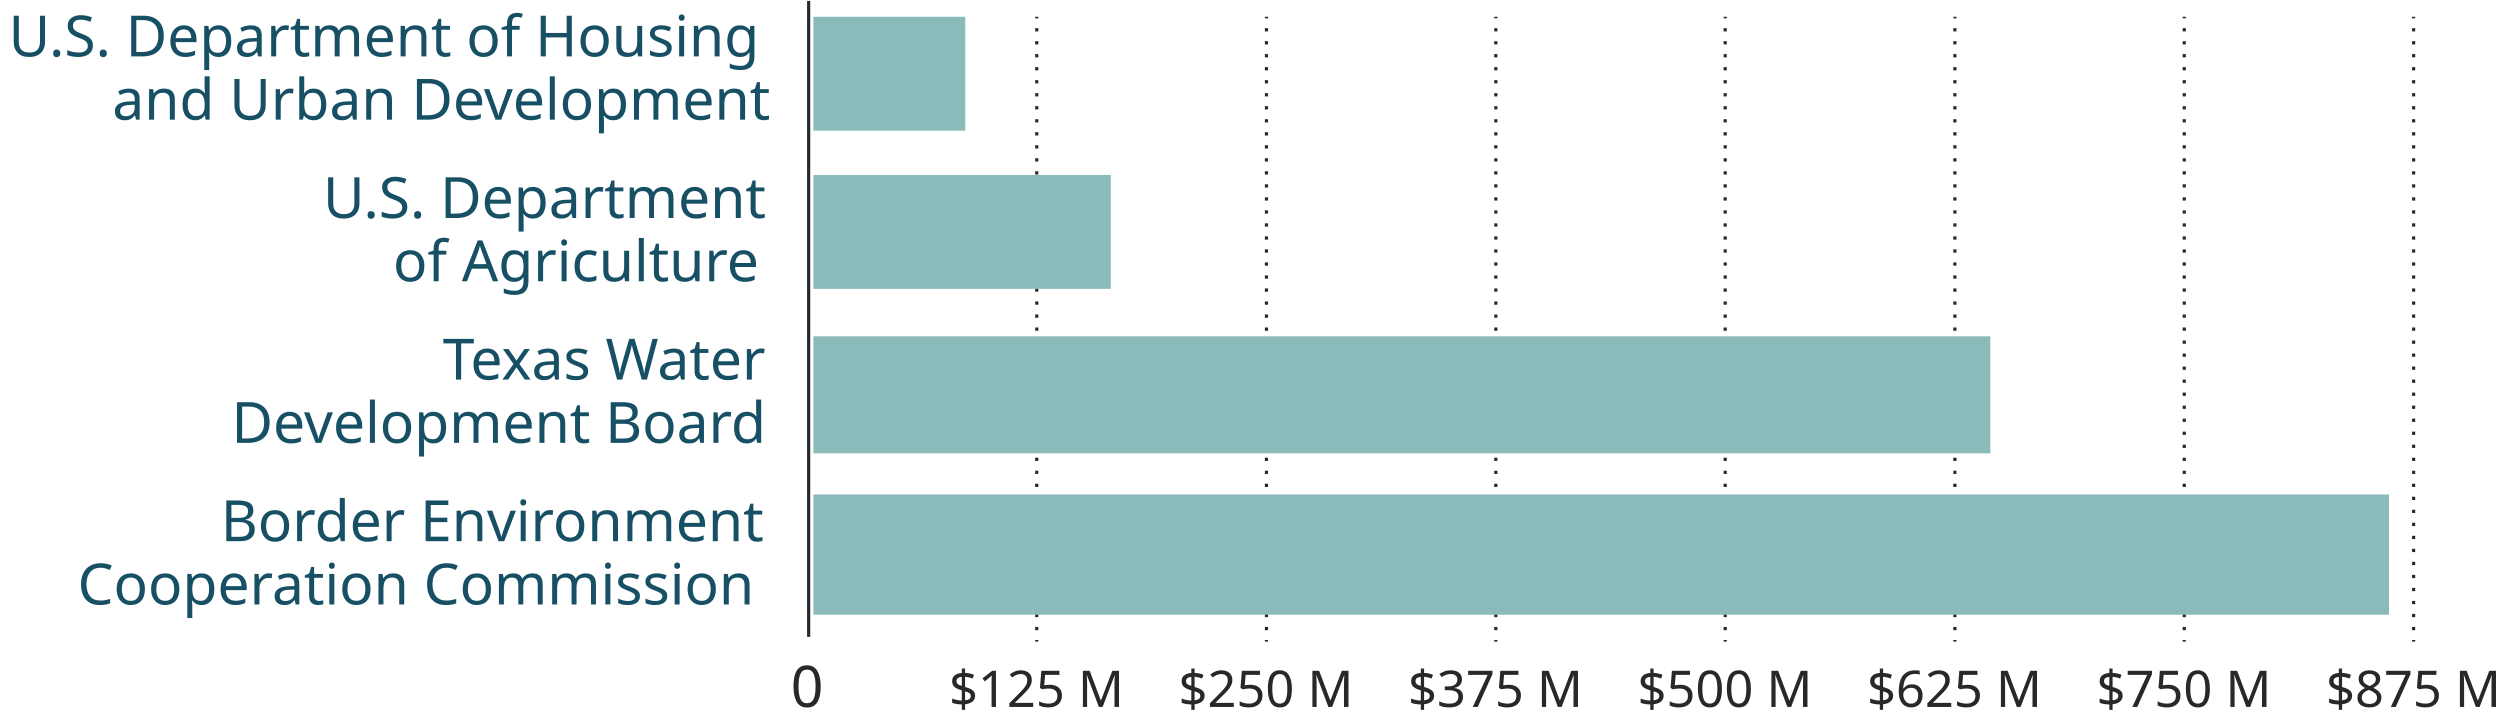
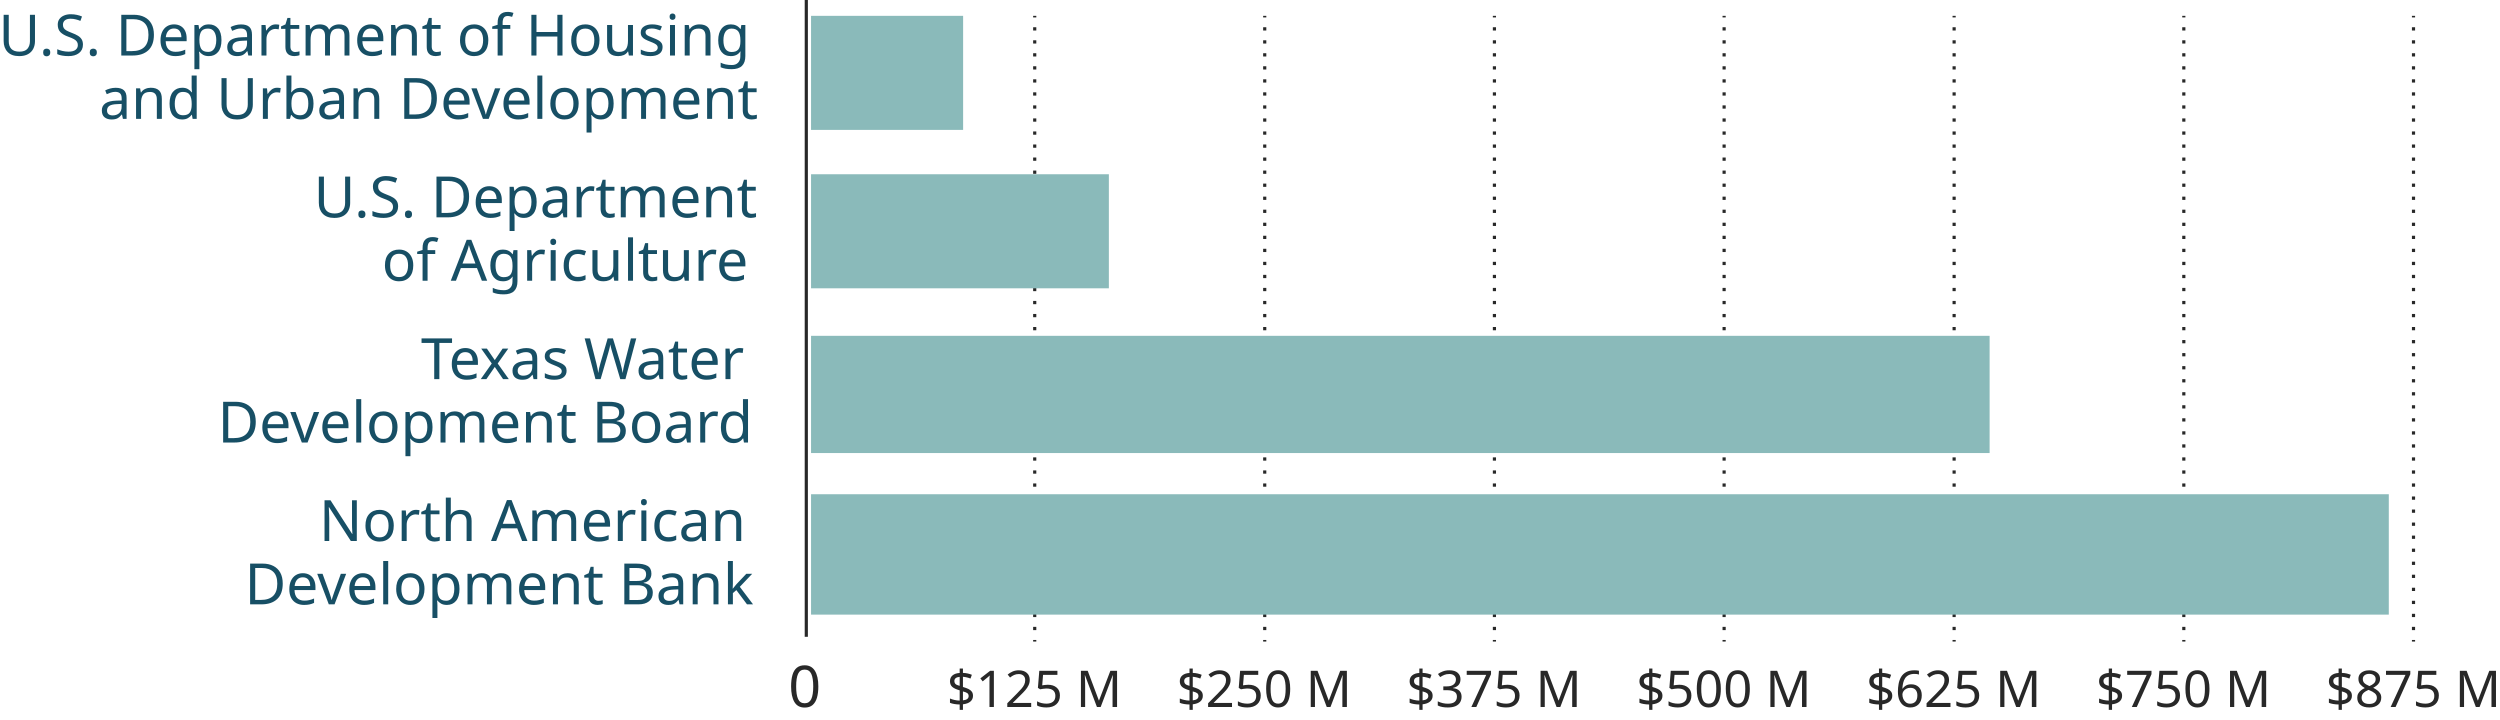
- <svg xmlns="http://www.w3.org/2000/svg" version="1.1" id="Layer_1" x="0px" y="0px" width="790.2px" height="227.7px" viewBox="-84 -63.7 790.2 227.7" enable-background="new -84 -63.7 790.2 227.7" xml:space="preserve">
+ <svg xmlns="http://www.w3.org/2000/svg" version="1.1" id="Layer_1" x="0px" y="0px" width="789.1px" height="227.1px" viewBox="-646.9 363.9 789.1 227.1" enable-background="new -646.9 363.9 789.1 227.1" xml:space="preserve">
  <g>
    <g>
      <g>
-         <line fill="none" stroke="#282828" stroke-miterlimit="10" x1="316.3" y1="-58.4" x2="316.3" y2="-57.9" />
-         <line fill="none" stroke="#282828" stroke-miterlimit="10" stroke-dasharray="1.029,3.086,1.029,3.086" x1="316.3" y1="-54.8" x2="316.3" y2="-48.1" />
-         <line fill="none" stroke="#282828" stroke-miterlimit="10" stroke-dasharray="1.029,3.086,1.029,3.086,1.029,3.086" x1="316.3" y1="-46.6" x2="316.3" y2="137.1" />
-         <line fill="none" stroke="#282828" stroke-miterlimit="10" x1="316.3" y1="138.6" x2="316.3" y2="139.1" />
+         <line fill="none" stroke="#282828" stroke-miterlimit="10" x1="-247.7" y1="368.9" x2="-247.7" y2="369.4" />
+         <line fill="none" stroke="#282828" stroke-miterlimit="10" stroke-dasharray="1.029,3.086,1.029,3.086" x1="-247.7" y1="372.5" x2="-247.7" y2="379.2" />
+         <line fill="none" stroke="#282828" stroke-miterlimit="10" stroke-dasharray="1.029,3.086,1.029,3.086,1.029,3.086" x1="-247.7" y1="380.7" x2="-247.7" y2="564.4" />
+         <line fill="none" stroke="#282828" stroke-miterlimit="10" x1="-247.7" y1="565.9" x2="-247.7" y2="566.4" />
      </g>
    </g>
    <g>
      <g>
-         <line fill="none" stroke="#282828" stroke-miterlimit="10" x1="388.8" y1="-58.4" x2="388.8" y2="-57.9" />
-         <line fill="none" stroke="#282828" stroke-miterlimit="10" stroke-dasharray="1.029,3.086,1.029,3.086" x1="388.8" y1="-54.8" x2="388.8" y2="-48.1" />
-         <line fill="none" stroke="#282828" stroke-miterlimit="10" stroke-dasharray="1.029,3.086,1.029,3.086,1.029,3.086" x1="388.8" y1="-46.6" x2="388.8" y2="137.1" />
-         <line fill="none" stroke="#282828" stroke-miterlimit="10" x1="388.8" y1="138.6" x2="388.8" y2="139.1" />
+         <line fill="none" stroke="#282828" stroke-miterlimit="10" x1="-175.2" y1="368.9" x2="-175.2" y2="369.4" />
+         <line fill="none" stroke="#282828" stroke-miterlimit="10" stroke-dasharray="1.029,3.086,1.029,3.086" x1="-175.2" y1="372.5" x2="-175.2" y2="379.2" />
+         <line fill="none" stroke="#282828" stroke-miterlimit="10" stroke-dasharray="1.029,3.086,1.029,3.086,1.029,3.086" x1="-175.2" y1="380.7" x2="-175.2" y2="564.4" />
+         <line fill="none" stroke="#282828" stroke-miterlimit="10" x1="-175.2" y1="565.9" x2="-175.2" y2="566.4" />
      </g>
    </g>
    <g>
      <g>
-         <line fill="none" stroke="#282828" stroke-miterlimit="10" x1="461.3" y1="-58.4" x2="461.3" y2="-57.9" />
-         <line fill="none" stroke="#282828" stroke-miterlimit="10" stroke-dasharray="1.029,3.086,1.029,3.086" x1="461.3" y1="-54.8" x2="461.3" y2="-48.1" />
-         <line fill="none" stroke="#282828" stroke-miterlimit="10" stroke-dasharray="1.029,3.086,1.029,3.086,1.029,3.086" x1="461.3" y1="-46.6" x2="461.3" y2="137.1" />
-         <line fill="none" stroke="#282828" stroke-miterlimit="10" x1="461.3" y1="138.6" x2="461.3" y2="139.1" />
+         <line fill="none" stroke="#282828" stroke-miterlimit="10" x1="-102.7" y1="368.9" x2="-102.7" y2="369.4" />
+         <line fill="none" stroke="#282828" stroke-miterlimit="10" stroke-dasharray="1.029,3.086,1.029,3.086" x1="-102.7" y1="372.5" x2="-102.7" y2="379.2" />
+         <line fill="none" stroke="#282828" stroke-miterlimit="10" stroke-dasharray="1.029,3.086,1.029,3.086,1.029,3.086" x1="-102.7" y1="380.7" x2="-102.7" y2="564.4" />
+         <line fill="none" stroke="#282828" stroke-miterlimit="10" x1="-102.7" y1="565.9" x2="-102.7" y2="566.4" />
      </g>
    </g>
    <g>
      <g>
-         <line fill="none" stroke="#282828" stroke-miterlimit="10" x1="533.9" y1="-58.4" x2="533.9" y2="-57.9" />
-         <line fill="none" stroke="#282828" stroke-miterlimit="10" stroke-dasharray="1.029,3.086,1.029,3.086" x1="533.9" y1="-54.8" x2="533.9" y2="-48.1" />
-         <line fill="none" stroke="#282828" stroke-miterlimit="10" stroke-dasharray="1.029,3.086,1.029,3.086,1.029,3.086" x1="533.9" y1="-46.6" x2="533.9" y2="137.1" />
-         <line fill="none" stroke="#282828" stroke-miterlimit="10" x1="533.9" y1="138.6" x2="533.9" y2="139.1" />
+         <line fill="none" stroke="#282828" stroke-miterlimit="10" x1="-30.1" y1="368.9" x2="-30.1" y2="369.4" />
+         <line fill="none" stroke="#282828" stroke-miterlimit="10" stroke-dasharray="1.029,3.086,1.029,3.086" x1="-30.1" y1="372.5" x2="-30.1" y2="379.2" />
+         <line fill="none" stroke="#282828" stroke-miterlimit="10" stroke-dasharray="1.029,3.086,1.029,3.086,1.029,3.086" x1="-30.1" y1="380.7" x2="-30.1" y2="564.4" />
+         <line fill="none" stroke="#282828" stroke-miterlimit="10" x1="-30.1" y1="565.9" x2="-30.1" y2="566.4" />
      </g>
    </g>
    <g>
      <g>
-         <line fill="none" stroke="#282828" stroke-miterlimit="10" x1="606.4" y1="-58.4" x2="606.4" y2="-57.9" />
-         <line fill="none" stroke="#282828" stroke-miterlimit="10" stroke-dasharray="1.029,3.086,1.029,3.086" x1="606.4" y1="-54.8" x2="606.4" y2="-48.1" />
-         <line fill="none" stroke="#282828" stroke-miterlimit="10" stroke-dasharray="1.029,3.086,1.029,3.086,1.029,3.086" x1="606.4" y1="-46.6" x2="606.4" y2="137.1" />
-         <line fill="none" stroke="#282828" stroke-miterlimit="10" x1="606.4" y1="138.6" x2="606.4" y2="139.1" />
+         <line fill="none" stroke="#282828" stroke-miterlimit="10" x1="42.4" y1="368.9" x2="42.4" y2="369.4" />
+         <line fill="none" stroke="#282828" stroke-miterlimit="10" stroke-dasharray="1.029,3.086,1.029,3.086" x1="42.4" y1="372.5" x2="42.4" y2="379.2" />
+         <line fill="none" stroke="#282828" stroke-miterlimit="10" stroke-dasharray="1.029,3.086,1.029,3.086,1.029,3.086" x1="42.4" y1="380.7" x2="42.4" y2="564.4" />
+         <line fill="none" stroke="#282828" stroke-miterlimit="10" x1="42.4" y1="565.9" x2="42.4" y2="566.4" />
      </g>
    </g>
    <g>
      <g>
-         <line fill="none" stroke="#282828" stroke-miterlimit="10" x1="243.7" y1="-58.4" x2="243.7" y2="-57.9" />
-         <line fill="none" stroke="#282828" stroke-miterlimit="10" stroke-dasharray="1.029,3.086,1.029,3.086" x1="243.7" y1="-54.8" x2="243.7" y2="-48.1" />
-         <line fill="none" stroke="#282828" stroke-miterlimit="10" stroke-dasharray="1.029,3.086,1.029,3.086,1.029,3.086" x1="243.7" y1="-46.6" x2="243.7" y2="137.1" />
-         <line fill="none" stroke="#282828" stroke-miterlimit="10" x1="243.7" y1="138.6" x2="243.7" y2="139.1" />
+         <line fill="none" stroke="#282828" stroke-miterlimit="10" x1="-320.3" y1="368.9" x2="-320.3" y2="369.4" />
+         <line fill="none" stroke="#282828" stroke-miterlimit="10" stroke-dasharray="1.029,3.086,1.029,3.086" x1="-320.3" y1="372.5" x2="-320.3" y2="379.2" />
+         <line fill="none" stroke="#282828" stroke-miterlimit="10" stroke-dasharray="1.029,3.086,1.029,3.086,1.029,3.086" x1="-320.3" y1="380.7" x2="-320.3" y2="564.4" />
+         <line fill="none" stroke="#282828" stroke-miterlimit="10" x1="-320.3" y1="565.9" x2="-320.3" y2="566.4" />
      </g>
    </g>
    <g>
      <g>
-         <line fill="none" stroke="#282828" stroke-miterlimit="10" x1="678.9" y1="-58.4" x2="678.9" y2="-57.9" />
-         <line fill="none" stroke="#282828" stroke-miterlimit="10" stroke-dasharray="1.029,3.086,1.029,3.086" x1="678.9" y1="-54.8" x2="678.9" y2="-48.1" />
-         <line fill="none" stroke="#282828" stroke-miterlimit="10" stroke-dasharray="1.029,3.086,1.029,3.086,1.029,3.086" x1="678.9" y1="-46.6" x2="678.9" y2="137.1" />
-         <line fill="none" stroke="#282828" stroke-miterlimit="10" x1="678.9" y1="138.6" x2="678.9" y2="139.1" />
+         <line fill="none" stroke="#282828" stroke-miterlimit="10" x1="114.9" y1="368.9" x2="114.9" y2="369.4" />
+         <line fill="none" stroke="#282828" stroke-miterlimit="10" stroke-dasharray="1.029,3.086,1.029,3.086" x1="114.9" y1="372.5" x2="114.9" y2="379.2" />
+         <line fill="none" stroke="#282828" stroke-miterlimit="10" stroke-dasharray="1.029,3.086,1.029,3.086,1.029,3.086" x1="114.9" y1="380.7" x2="114.9" y2="564.4" />
+         <line fill="none" stroke="#282828" stroke-miterlimit="10" x1="114.9" y1="565.9" x2="114.9" y2="566.4" />
      </g>
    </g>
-     <g id="Layer_1_2_">
-       <g id="Layer_1_1_">
-         <g>
-           <g>
-             <rect x="173.1" y="92.6" fill="#8ABABA" width="498" height="38" />
-             <rect x="173.1" y="42.6" fill="#8ABABA" width="372" height="37" />
-             <rect x="173.1" y="-8.4" fill="#8ABABA" width="94" height="36" />
-             <rect x="173.1" y="-58.4" fill="#8ABABA" width="48" height="36" />
-           </g>
-           <line fill="none" stroke="#282828" stroke-miterlimit="10" x1="171.6" y1="-63.4" x2="171.6" y2="137.6" />
-           <g>
-             <text transform="matrix(1 0 0 1 215.9664 159.7486)" fill="#282828" font-family="'AktivGrotesk-Regular'" font-size="16">$125 M</text>
-           </g>
-           <g>
-             <text transform="matrix(1 0 0 1 288.507 159.7486)" fill="#282828" font-family="'AktivGrotesk-Regular'" font-size="16">$250 M</text>
-           </g>
-           <g>
-             <text transform="matrix(1 0 0 1 361.047 159.7486)" fill="#282828" font-family="'AktivGrotesk-Regular'" font-size="16">$375 M</text>
-           </g>
-           <g>
-             <text transform="matrix(1 0 0 1 433.5876 159.7486)" fill="#282828" font-family="'AktivGrotesk-Regular'" font-size="16">$500 M</text>
-           </g>
-           <g>
-             <text transform="matrix(1 0 0 1 506.1282 159.7486)" fill="#282828" font-family="'AktivGrotesk-Regular'" font-size="16">$625 M</text>
-           </g>
-           <g>
-             <g>
-               <text transform="matrix(1 0 0 1 578.6678 159.7486)" fill="#282828" font-family="'AktivGrotesk-Regular'" font-size="16">$750 M</text>
-             </g>
-           </g>
-           <g>
-             <g>
-               <text transform="matrix(1 0 0 1 651.2085 159.7486)" fill="#282828" font-family="'AktivGrotesk-Regular'" font-size="16">$875 M</text>
-             </g>
-           </g>
-           <g>
-             <text transform="matrix(1 0 0 1 165.9142 159.7486)" fill="#282828" font-family="'AktivGrotesk-Regular'" font-size="18.144">0</text>
-           </g>
-           <g>
-             <g>
-               <text transform="matrix(1 0 0 1 -81.2842 -45.8762)" fill="#174F65" font-family="'AktivGrotesk-XBold'" font-size="18">U.S. Department of Housing</text>
-               <text transform="matrix(1 0 0 1 -48.5061 -25.8762)" fill="#174F65" font-family="'AktivGrotesk-XBold'" font-size="18">and Urban Development</text>
-             </g>
-           </g>
-           <g>
-             <text transform="matrix(1 0 0 1 -14.2175 107.3546)" fill="#174F65" font-family="'AktivGrotesk-XBold'" font-size="18">Border Environment</text>
-             <text transform="matrix(1 0 0 1 -59.4874 127.3546)" fill="#174F65" font-family="'AktivGrotesk-XBold'" font-size="18">Cooperation Commission</text>
-           </g>
-           <g>
-             <text transform="matrix(1 0 0 1 55.9452 56.2781)" fill="#174F65" font-family="'AktivGrotesk-XBold'" font-size="18">Texas Water</text>
-             <text transform="matrix(1 0 0 1 -10.8334 76.2781)" fill="#174F65" font-family="'AktivGrotesk-XBold'" font-size="18">Development Board</text>
-           </g>
-           <g>
-             <text transform="matrix(1 0 0 1 18.0921 5.2011)" fill="#174F65" font-family="'AktivGrotesk-XBold'" font-size="18">U.S. Department</text>
-             <text transform="matrix(1 0 0 1 40.2142 25.2011)" fill="#174F65" font-family="'AktivGrotesk-XBold'" font-size="18">of Agriculture</text>
-           </g>
-         </g>
+     <g>
+       <rect x="-390.9" y="519.9" fill="#8ABABA" width="498" height="38" />
+       <rect x="-390.9" y="469.9" fill="#8ABABA" width="372" height="37" />
+       <rect x="-390.9" y="418.9" fill="#8ABABA" width="94" height="36" />
+       <rect x="-390.9" y="368.9" fill="#8ABABA" width="48" height="36" />
+     </g>
+     <line fill="none" stroke="#282828" stroke-miterlimit="10" x1="-392.4" y1="363.9" x2="-392.4" y2="564.9" />
+     <g>
+       <text transform="matrix(1 0 0 1 -348.0336 587.0486)" fill="#282828" font-family="'AktivGrotesk-Regular'" font-size="16">$125 M</text>
+     </g>
+     <g>
+       <text transform="matrix(1 0 0 1 -275.493 587.0486)" fill="#282828" font-family="'AktivGrotesk-Regular'" font-size="16">$250 M</text>
+     </g>
+     <g>
+       <text transform="matrix(1 0 0 1 -202.953 587.0486)" fill="#282828" font-family="'AktivGrotesk-Regular'" font-size="16">$375 M</text>
+     </g>
+     <g>
+       <text transform="matrix(1 0 0 1 -130.4124 587.0486)" fill="#282828" font-family="'AktivGrotesk-Regular'" font-size="16">$500 M</text>
+     </g>
+     <g>
+       <text transform="matrix(1 0 0 1 -57.8718 587.0486)" fill="#282828" font-family="'AktivGrotesk-Regular'" font-size="16">$625 M</text>
+     </g>
+     <g>
+       <g>
+         <text transform="matrix(1 0 0 1 14.6677 587.0486)" fill="#282828" font-family="'AktivGrotesk-Regular'" font-size="16">$750 M</text>
      </g>
    </g>
-     <g id="Layer_2" display="none">
- 	</g>
+     <g>
+       <g>
+         <text transform="matrix(1 0 0 1 87.2085 587.0486)" fill="#282828" font-family="'AktivGrotesk-Regular'" font-size="16">$875 M</text>
+       </g>
+     </g>
+     <g>
+       <text transform="matrix(1 0 0 1 -398.0858 587.0486)" fill="#282828" font-family="'AktivGrotesk-Regular'" font-size="18.144">0</text>
+     </g>
+     <g>
+       <g>
+         <text transform="matrix(1 0 0 1 -647.373 381.4239)" fill="#174F65" font-family="'AktivGrotesk-XBold'" font-size="18">U.S. Department of Housing</text>
+         <text transform="matrix(1 0 0 1 -615.5852 401.4239)" fill="#174F65" font-family="'AktivGrotesk-XBold'" font-size="18">and Urban Development</text>
+       </g>
+     </g>
+     <text transform="matrix(1 0 0 1 -546.2141 534.6547)" fill="#174F65" font-family="'AktivGrotesk-XBold'" font-size="18">North American </text>
+     <text transform="matrix(1 0 0 1 -569.7042 554.6547)" fill="#174F65" font-family="'AktivGrotesk-XBold'" font-size="18">Development Bank</text>
+     <text transform="matrix(1 0 0 1 -514.0314 483.5782)" fill="#174F65" font-family="'AktivGrotesk-XBold'" font-size="18">Texas Water</text>
+     <text transform="matrix(1 0 0 1 -578.2177 503.5782)" fill="#174F65" font-family="'AktivGrotesk-XBold'" font-size="18">Development Board</text>
+     <text transform="matrix(1 0 0 1 -547.8889 432.5012)" fill="#174F65" font-family="'AktivGrotesk-XBold'" font-size="18">U.S. Department</text>
+     <text transform="matrix(1 0 0 1 -526.3786 452.5012)" fill="#174F65" font-family="'AktivGrotesk-XBold'" font-size="18">of Agriculture</text>
  </g>
+   <g id="Layer_2" display="none">
+ </g>
</svg>
